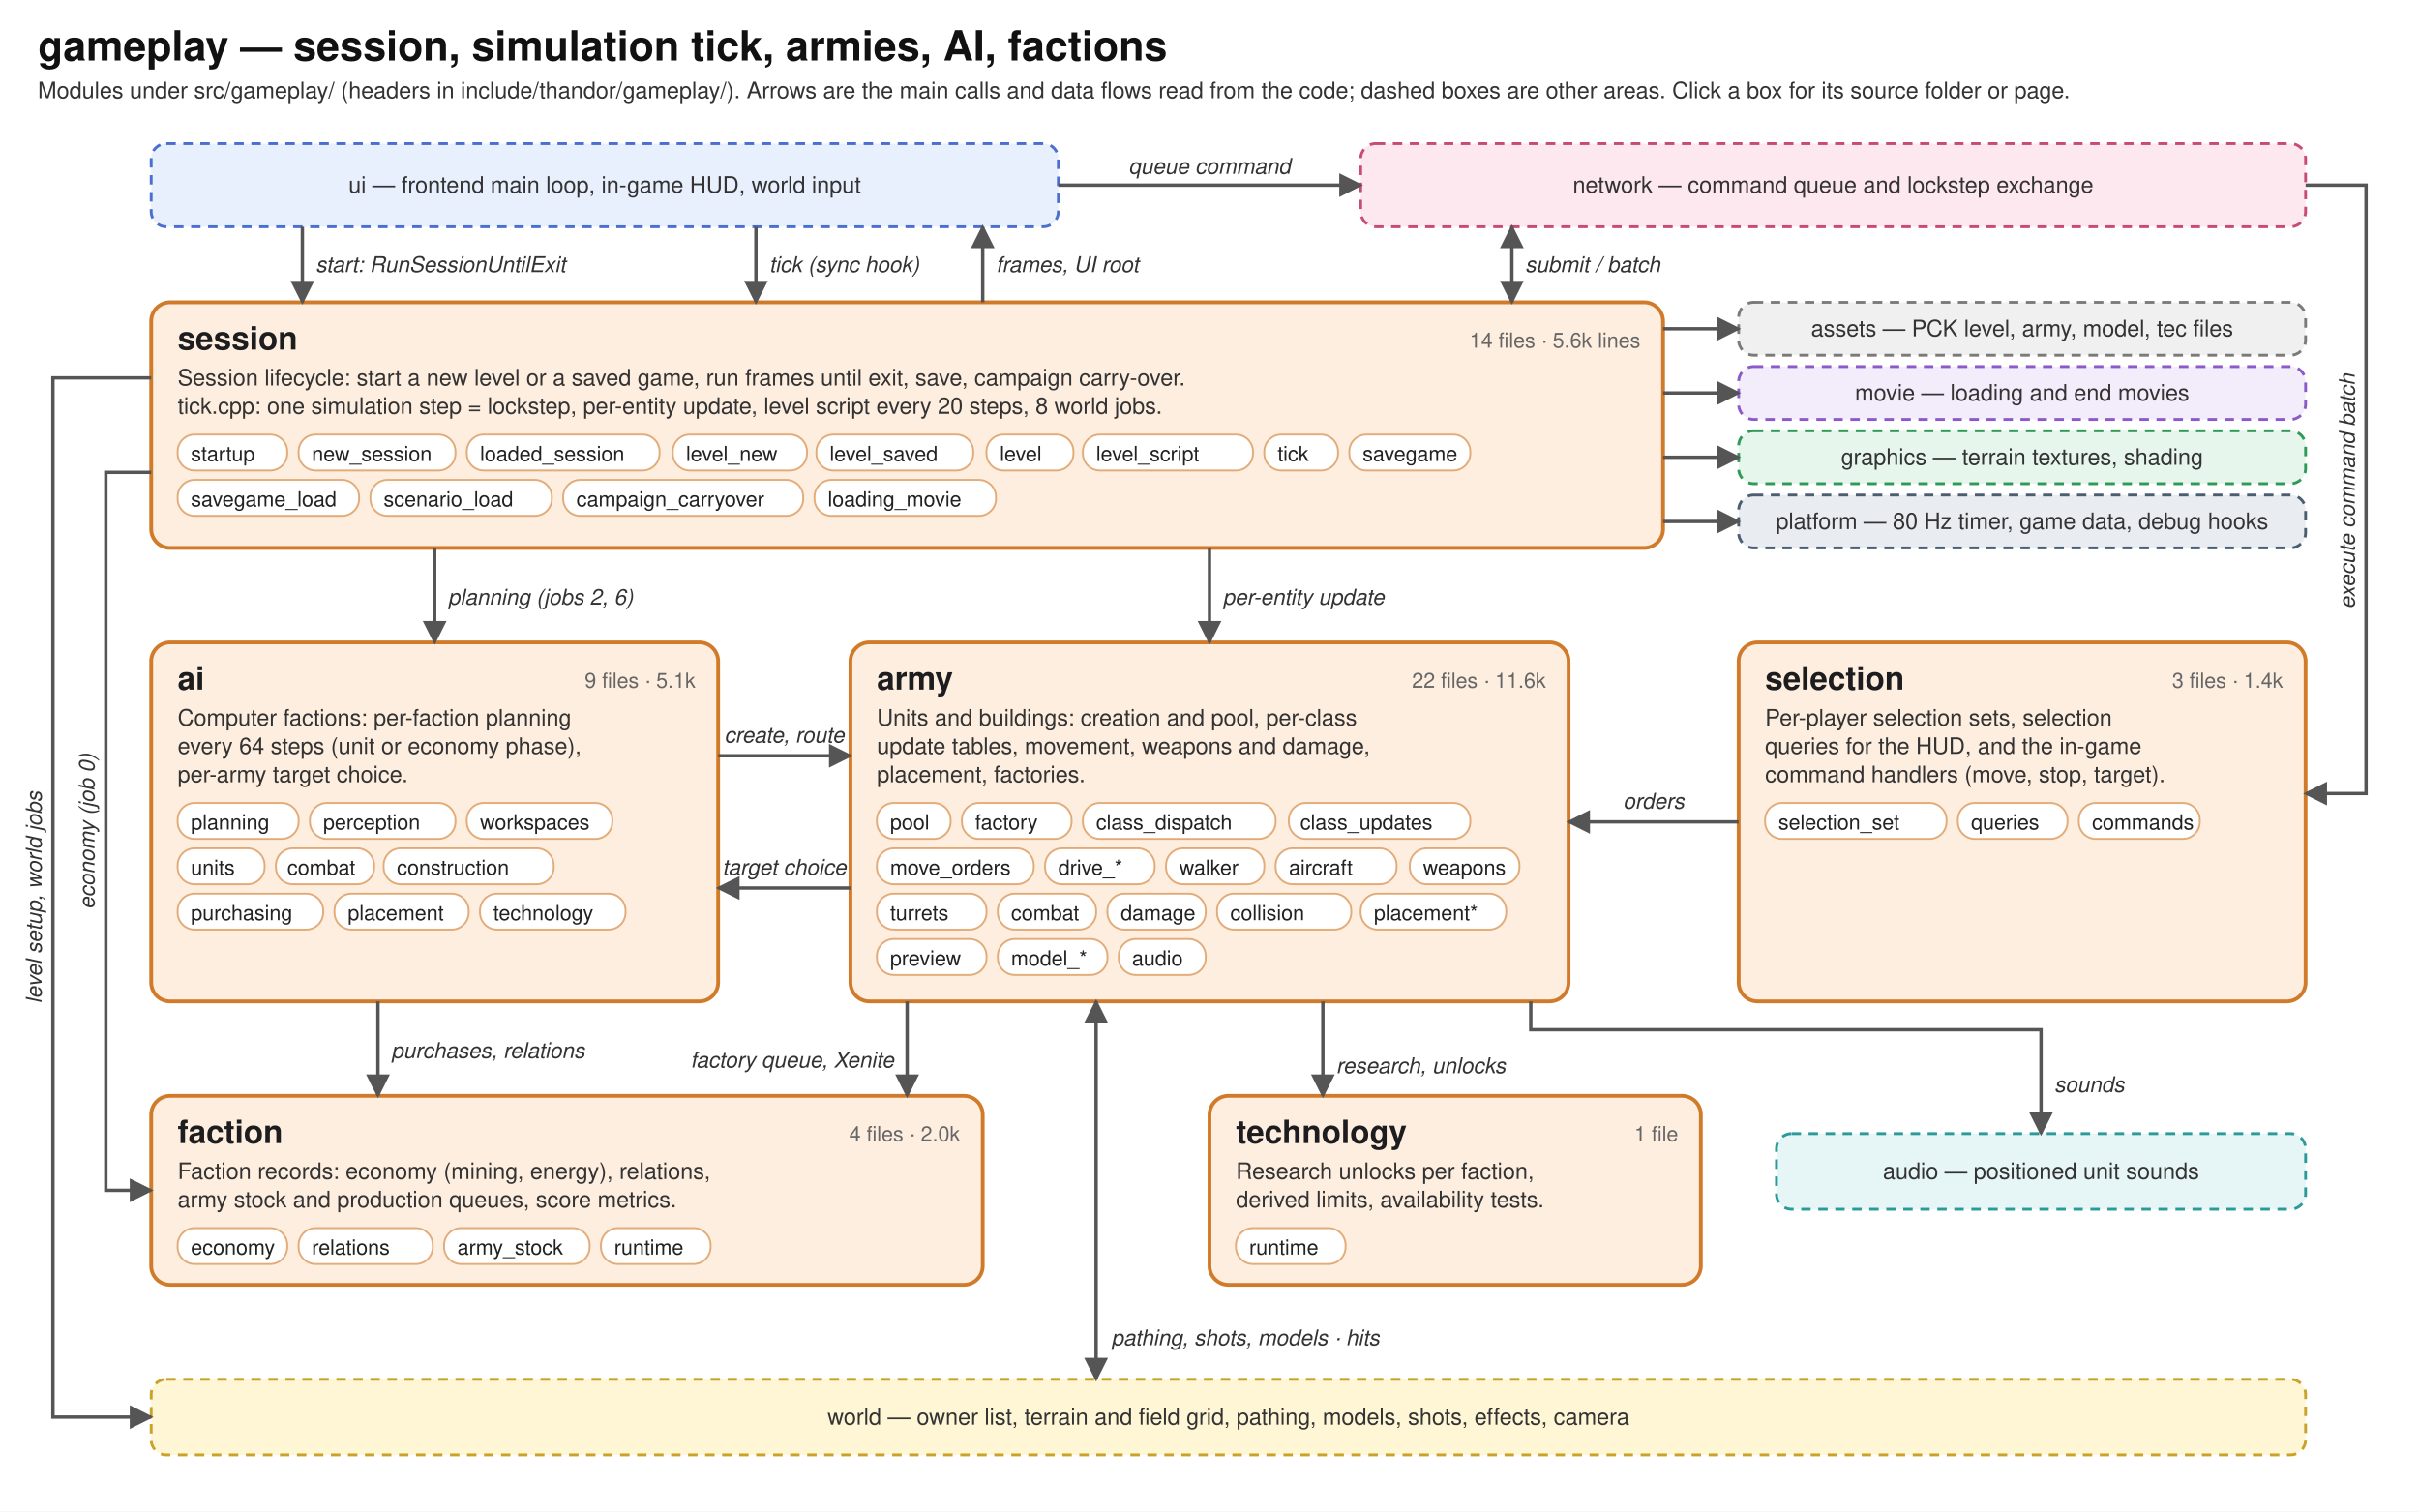
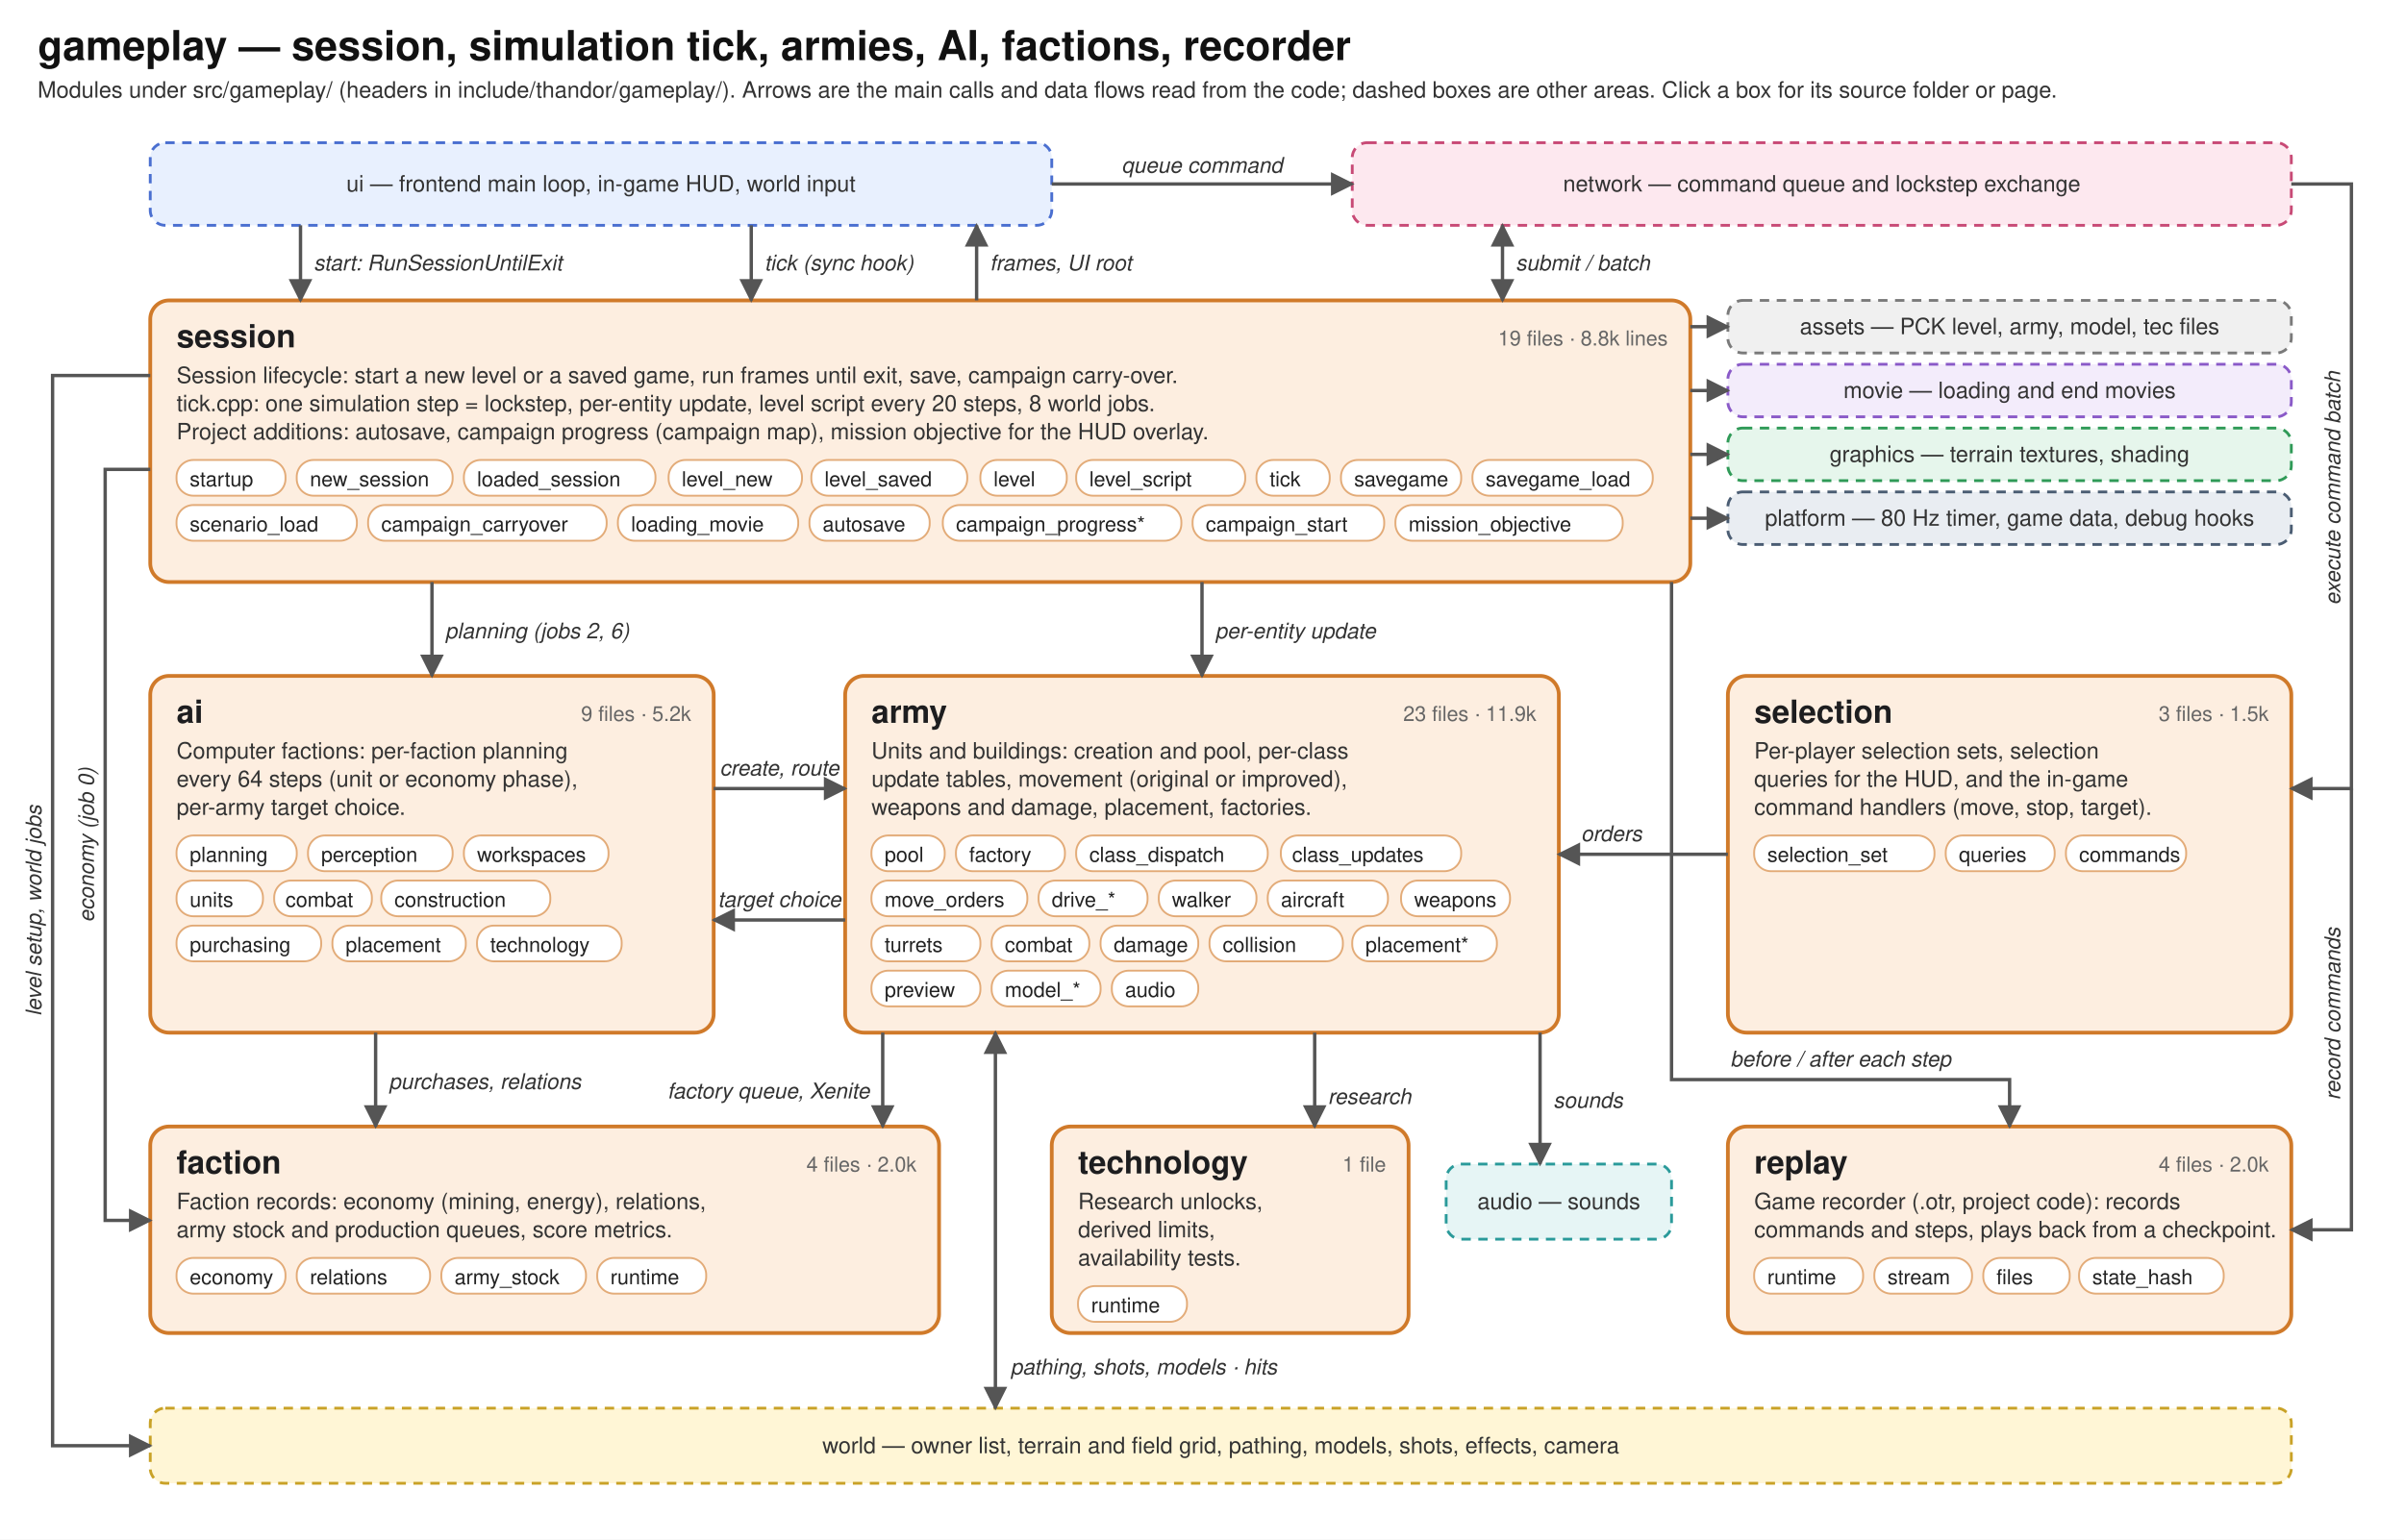
- <svg xmlns="http://www.w3.org/2000/svg" viewBox="0 0 1280 800" width="1280" height="800" font-family="Segoe UI, Helvetica, Arial, sans-serif">
+ <svg xmlns="http://www.w3.org/2000/svg" viewBox="0 0 1280 820" width="1280" height="820" font-family="Segoe UI, Helvetica, Arial, sans-serif">
  <defs>
    <marker id="ar" viewBox="0 0 10 10" refX="9" refY="5" markerWidth="7" markerHeight="7" orient="auto-start-reverse">
      <path d="M0,0 L10,5 L0,10 z" fill="#555" />
    </marker>
    <style>.t{font-size:17px;font-weight:700;fill:#1d1d1f}.d{font-size:12px;fill:#333}.m{font-size:11px;fill:#222}.f{font-size:11px;fill:#666}.l{font-size:11.5px;fill:#333;font-style:italic}.h{font-size:11px;font-weight:700;fill:#888;letter-spacing:1.5px}</style>
  </defs>
-   <rect width="1280" height="800" fill="#fff" />
-   <text x="20" y="32" style="font-size:22px;font-weight:700;fill:#111">gameplay — session, simulation tick, armies, AI, factions</text>
+   <rect width="1280" height="820" fill="#fff" />
+   <text x="20" y="32" style="font-size:22px;font-weight:700;fill:#111">gameplay — session, simulation tick, armies, AI, factions, recorder</text>
  <text x="20" y="52" class="d">Modules under src/gameplay/ (headers in include/thandor/gameplay/). Arrows are the main calls and data flows read from the code; dashed boxes are other areas. Click a box for its source folder or page.</text>
  <a href="../ui/README.md">
    <g>
      <rect x="80" y="76" width="480" height="44" rx="8" fill="#e8f0fe" stroke="#4a6fd0" stroke-width="1.5" stroke-dasharray="5 4" />
      <text x="320.0" y="102.0" class="d" text-anchor="middle">ui — frontend main loop, in-game HUD, world input</text>
    </g>
  </a>
  <a href="../network/README.md">
    <g>
      <rect x="720" y="76" width="500" height="44" rx="8" fill="#fde8ef" stroke="#c84a76" stroke-width="1.5" stroke-dasharray="5 4" />
      <text x="970.0" y="102.0" class="d" text-anchor="middle">network — command queue and lockstep exchange</text>
    </g>
  </a>
  <a href="../assets/README.md">
    <g>
      <rect x="920" y="160" width="300" height="28" rx="8" fill="#f0f0f0" stroke="#7a7a7a" stroke-width="1.5" stroke-dasharray="5 4" />
      <text x="1070.0" y="178.0" class="d" text-anchor="middle">assets — PCK level, army, model, tec files</text>
    </g>
  </a>
  <a href="../movie/README.md">
    <g>
      <rect x="920" y="194" width="300" height="28" rx="8" fill="#f3ecfb" stroke="#8a5ac8" stroke-width="1.5" stroke-dasharray="5 4" />
      <text x="1070.0" y="212.0" class="d" text-anchor="middle">movie — loading and end movies</text>
    </g>
  </a>
  <a href="../graphics/README.md">
    <g>
      <rect x="920" y="228" width="300" height="28" rx="8" fill="#e6f6ec" stroke="#2f9a57" stroke-width="1.5" stroke-dasharray="5 4" />
      <text x="1070.0" y="246.0" class="d" text-anchor="middle">graphics — terrain textures, shading</text>
    </g>
  </a>
  <a href="../platform/README.md">
    <g>
      <rect x="920" y="262" width="300" height="28" rx="8" fill="#e9edf2" stroke="#4b5d73" stroke-width="1.5" stroke-dasharray="5 4" />
      <text x="1070.0" y="280.0" class="d" text-anchor="middle">platform — 80 Hz timer, game data, debug hooks</text>
    </g>
  </a>
  <a href="../../../src/gameplay/session/">
    <g>
-       <rect x="80" y="160" width="800" height="130" rx="10" fill="#fdeee0" stroke="#d07a2a" stroke-width="2" />
+       <rect x="80" y="160" width="820" height="150" rx="10" fill="#fdeee0" stroke="#d07a2a" stroke-width="2" />
      <text x="94" y="185" class="t">session</text>
-       <text x="868" y="184" class="f" text-anchor="end">14 files · 5.6k lines</text>
+       <text x="888" y="184" class="f" text-anchor="end">19 files · 8.8k lines</text>
      <text x="94" y="204" class="d">Session lifecycle: start a new level or a saved game, run frames until exit, save, campaign carry-over.</text>
      <text x="94" y="219" class="d">tick.cpp: one simulation step = lockstep, per-entity update, level script every 20 steps, 8 world jobs.</text>
-       <rect x="94" y="230" width="58" height="19" rx="9" fill="#fff" stroke="#d07a2a" stroke-opacity="0.6" />
-       <text x="101" y="244" class="m">startup</text>
-       <rect x="158" y="230" width="83" height="19" rx="9" fill="#fff" stroke="#d07a2a" stroke-opacity="0.6" />
-       <text x="165" y="244" class="m">new_session</text>
-       <rect x="247" y="230" width="102" height="19" rx="9" fill="#fff" stroke="#d07a2a" stroke-opacity="0.6" />
-       <text x="254" y="244" class="m">loaded_session</text>
-       <rect x="356" y="230" width="71" height="19" rx="9" fill="#fff" stroke="#d07a2a" stroke-opacity="0.6" />
-       <text x="363" y="244" class="m">level_new</text>
-       <rect x="432" y="230" width="83" height="19" rx="9" fill="#fff" stroke="#d07a2a" stroke-opacity="0.6" />
-       <text x="439" y="244" class="m">level_saved</text>
-       <rect x="522" y="230" width="46" height="19" rx="9" fill="#fff" stroke="#d07a2a" stroke-opacity="0.6" />
-       <text x="529" y="244" class="m">level</text>
-       <rect x="573" y="230" width="90" height="19" rx="9" fill="#fff" stroke="#d07a2a" stroke-opacity="0.6" />
-       <text x="580" y="244" class="m">level_script</text>
-       <rect x="669" y="230" width="39" height="19" rx="9" fill="#fff" stroke="#d07a2a" stroke-opacity="0.6" />
-       <text x="676" y="244" class="m">tick</text>
-       <rect x="714" y="230" width="64" height="19" rx="9" fill="#fff" stroke="#d07a2a" stroke-opacity="0.6" />
-       <text x="721" y="244" class="m">savegame</text>
-       <rect x="94" y="254" width="96" height="19" rx="9" fill="#fff" stroke="#d07a2a" stroke-opacity="0.6" />
-       <text x="101" y="268" class="m">savegame_load</text>
-       <rect x="196" y="254" width="96" height="19" rx="9" fill="#fff" stroke="#d07a2a" stroke-opacity="0.6" />
-       <text x="203" y="268" class="m">scenario_load</text>
-       <rect x="298" y="254" width="127" height="19" rx="9" fill="#fff" stroke="#d07a2a" stroke-opacity="0.6" />
-       <text x="305" y="268" class="m">campaign_carryover</text>
-       <rect x="431" y="254" width="96" height="19" rx="9" fill="#fff" stroke="#d07a2a" stroke-opacity="0.6" />
-       <text x="438" y="268" class="m">loading_movie</text>
+       <text x="94" y="234" class="d">Project additions: autosave, campaign progress (campaign map), mission objective for the HUD overlay.</text>
+       <rect x="94" y="245" width="58" height="19" rx="9" fill="#fff" stroke="#d07a2a" stroke-opacity="0.6" />
+       <text x="101" y="259" class="m">startup</text>
+       <rect x="158" y="245" width="83" height="19" rx="9" fill="#fff" stroke="#d07a2a" stroke-opacity="0.6" />
+       <text x="165" y="259" class="m">new_session</text>
+       <rect x="247" y="245" width="102" height="19" rx="9" fill="#fff" stroke="#d07a2a" stroke-opacity="0.6" />
+       <text x="254" y="259" class="m">loaded_session</text>
+       <rect x="356" y="245" width="71" height="19" rx="9" fill="#fff" stroke="#d07a2a" stroke-opacity="0.6" />
+       <text x="363" y="259" class="m">level_new</text>
+       <rect x="432" y="245" width="83" height="19" rx="9" fill="#fff" stroke="#d07a2a" stroke-opacity="0.6" />
+       <text x="439" y="259" class="m">level_saved</text>
+       <rect x="522" y="245" width="46" height="19" rx="9" fill="#fff" stroke="#d07a2a" stroke-opacity="0.6" />
+       <text x="529" y="259" class="m">level</text>
+       <rect x="573" y="245" width="90" height="19" rx="9" fill="#fff" stroke="#d07a2a" stroke-opacity="0.6" />
+       <text x="580" y="259" class="m">level_script</text>
+       <rect x="669" y="245" width="39" height="19" rx="9" fill="#fff" stroke="#d07a2a" stroke-opacity="0.6" />
+       <text x="676" y="259" class="m">tick</text>
+       <rect x="714" y="245" width="64" height="19" rx="9" fill="#fff" stroke="#d07a2a" stroke-opacity="0.6" />
+       <text x="721" y="259" class="m">savegame</text>
+       <rect x="784" y="245" width="96" height="19" rx="9" fill="#fff" stroke="#d07a2a" stroke-opacity="0.6" />
+       <text x="791" y="259" class="m">savegame_load</text>
+       <rect x="94" y="269" width="96" height="19" rx="9" fill="#fff" stroke="#d07a2a" stroke-opacity="0.6" />
+       <text x="101" y="283" class="m">scenario_load</text>
+       <rect x="196" y="269" width="127" height="19" rx="9" fill="#fff" stroke="#d07a2a" stroke-opacity="0.6" />
+       <text x="203" y="283" class="m">campaign_carryover</text>
+       <rect x="329" y="269" width="96" height="19" rx="9" fill="#fff" stroke="#d07a2a" stroke-opacity="0.6" />
+       <text x="336" y="283" class="m">loading_movie</text>
+       <rect x="431" y="269" width="64" height="19" rx="9" fill="#fff" stroke="#d07a2a" stroke-opacity="0.6" />
+       <text x="438" y="283" class="m">autosave</text>
+       <rect x="502" y="269" width="127" height="19" rx="9" fill="#fff" stroke="#d07a2a" stroke-opacity="0.6" />
+       <text x="509" y="283" class="m">campaign_progress*</text>
+       <rect x="635" y="269" width="102" height="19" rx="9" fill="#fff" stroke="#d07a2a" stroke-opacity="0.6" />
+       <text x="642" y="283" class="m">campaign_start</text>
+       <rect x="743" y="269" width="121" height="19" rx="9" fill="#fff" stroke="#d07a2a" stroke-opacity="0.6" />
+       <text x="750" y="283" class="m">mission_objective</text>
    </g>
  </a>
  <a href="../../../src/gameplay/ai/">
    <g>
-       <rect x="80" y="340" width="300" height="190" rx="10" fill="#fdeee0" stroke="#d07a2a" stroke-width="2" />
-       <text x="94" y="365" class="t">ai</text>
-       <text x="368" y="364" class="f" text-anchor="end">9 files · 5.1k</text>
-       <text x="94" y="384" class="d">Computer factions: per-faction planning</text>
-       <text x="94" y="399" class="d">every 64 steps (unit or economy phase),</text>
-       <text x="94" y="414" class="d">per-army target choice.</text>
-       <rect x="94" y="425" width="64" height="19" rx="9" fill="#fff" stroke="#d07a2a" stroke-opacity="0.6" />
-       <text x="101" y="439" class="m">planning</text>
-       <rect x="164" y="425" width="77" height="19" rx="9" fill="#fff" stroke="#d07a2a" stroke-opacity="0.6" />
-       <text x="171" y="439" class="m">perception</text>
-       <rect x="247" y="425" width="77" height="19" rx="9" fill="#fff" stroke="#d07a2a" stroke-opacity="0.6" />
-       <text x="254" y="439" class="m">workspaces</text>
-       <rect x="94" y="449" width="46" height="19" rx="9" fill="#fff" stroke="#d07a2a" stroke-opacity="0.6" />
-       <text x="101" y="463" class="m">units</text>
-       <rect x="146" y="449" width="52" height="19" rx="9" fill="#fff" stroke="#d07a2a" stroke-opacity="0.6" />
-       <text x="152" y="463" class="m">combat</text>
-       <rect x="203" y="449" width="90" height="19" rx="9" fill="#fff" stroke="#d07a2a" stroke-opacity="0.6" />
-       <text x="210" y="463" class="m">construction</text>
-       <rect x="94" y="473" width="77" height="19" rx="9" fill="#fff" stroke="#d07a2a" stroke-opacity="0.6" />
-       <text x="101" y="487" class="m">purchasing</text>
-       <rect x="177" y="473" width="71" height="19" rx="9" fill="#fff" stroke="#d07a2a" stroke-opacity="0.6" />
-       <text x="184" y="487" class="m">placement</text>
-       <rect x="254" y="473" width="77" height="19" rx="9" fill="#fff" stroke="#d07a2a" stroke-opacity="0.6" />
-       <text x="261" y="487" class="m">technology</text>
+       <rect x="80" y="360" width="300" height="190" rx="10" fill="#fdeee0" stroke="#d07a2a" stroke-width="2" />
+       <text x="94" y="385" class="t">ai</text>
+       <text x="368" y="384" class="f" text-anchor="end">9 files · 5.2k</text>
+       <text x="94" y="404" class="d">Computer factions: per-faction planning</text>
+       <text x="94" y="419" class="d">every 64 steps (unit or economy phase),</text>
+       <text x="94" y="434" class="d">per-army target choice.</text>
+       <rect x="94" y="445" width="64" height="19" rx="9" fill="#fff" stroke="#d07a2a" stroke-opacity="0.6" />
+       <text x="101" y="459" class="m">planning</text>
+       <rect x="164" y="445" width="77" height="19" rx="9" fill="#fff" stroke="#d07a2a" stroke-opacity="0.6" />
+       <text x="171" y="459" class="m">perception</text>
+       <rect x="247" y="445" width="77" height="19" rx="9" fill="#fff" stroke="#d07a2a" stroke-opacity="0.6" />
+       <text x="254" y="459" class="m">workspaces</text>
+       <rect x="94" y="469" width="46" height="19" rx="9" fill="#fff" stroke="#d07a2a" stroke-opacity="0.6" />
+       <text x="101" y="483" class="m">units</text>
+       <rect x="146" y="469" width="52" height="19" rx="9" fill="#fff" stroke="#d07a2a" stroke-opacity="0.6" />
+       <text x="152" y="483" class="m">combat</text>
+       <rect x="203" y="469" width="90" height="19" rx="9" fill="#fff" stroke="#d07a2a" stroke-opacity="0.6" />
+       <text x="210" y="483" class="m">construction</text>
+       <rect x="94" y="493" width="77" height="19" rx="9" fill="#fff" stroke="#d07a2a" stroke-opacity="0.6" />
+       <text x="101" y="507" class="m">purchasing</text>
+       <rect x="177" y="493" width="71" height="19" rx="9" fill="#fff" stroke="#d07a2a" stroke-opacity="0.6" />
+       <text x="184" y="507" class="m">placement</text>
+       <rect x="254" y="493" width="77" height="19" rx="9" fill="#fff" stroke="#d07a2a" stroke-opacity="0.6" />
+       <text x="261" y="507" class="m">technology</text>
    </g>
  </a>
  <a href="../../../src/gameplay/army/">
    <g>
-       <rect x="450" y="340" width="380" height="190" rx="10" fill="#fdeee0" stroke="#d07a2a" stroke-width="2" />
-       <text x="464" y="365" class="t">army</text>
-       <text x="818" y="364" class="f" text-anchor="end">22 files · 11.6k</text>
-       <text x="464" y="384" class="d">Units and buildings: creation and pool, per-class</text>
-       <text x="464" y="399" class="d">update tables, movement, weapons and damage,</text>
-       <text x="464" y="414" class="d">placement, factories.</text>
-       <rect x="464" y="425" width="39" height="19" rx="9" fill="#fff" stroke="#d07a2a" stroke-opacity="0.6" />
-       <text x="471" y="439" class="m">pool</text>
-       <rect x="509" y="425" width="58" height="19" rx="9" fill="#fff" stroke="#d07a2a" stroke-opacity="0.6" />
-       <text x="516" y="439" class="m">factory</text>
-       <rect x="573" y="425" width="102" height="19" rx="9" fill="#fff" stroke="#d07a2a" stroke-opacity="0.6" />
-       <text x="580" y="439" class="m">class_dispatch</text>
-       <rect x="682" y="425" width="96" height="19" rx="9" fill="#fff" stroke="#d07a2a" stroke-opacity="0.6" />
-       <text x="688" y="439" class="m">class_updates</text>
-       <rect x="464" y="449" width="83" height="19" rx="9" fill="#fff" stroke="#d07a2a" stroke-opacity="0.6" />
-       <text x="471" y="463" class="m">move_orders</text>
-       <rect x="553" y="449" width="58" height="19" rx="9" fill="#fff" stroke="#d07a2a" stroke-opacity="0.6" />
-       <text x="560" y="463" class="m">drive_*</text>
-       <rect x="617" y="449" width="52" height="19" rx="9" fill="#fff" stroke="#d07a2a" stroke-opacity="0.6" />
-       <text x="624" y="463" class="m">walker</text>
-       <rect x="675" y="449" width="64" height="19" rx="9" fill="#fff" stroke="#d07a2a" stroke-opacity="0.6" />
-       <text x="682" y="463" class="m">aircraft</text>
-       <rect x="746" y="449" width="58" height="19" rx="9" fill="#fff" stroke="#d07a2a" stroke-opacity="0.6" />
-       <text x="753" y="463" class="m">weapons</text>
-       <rect x="464" y="473" width="58" height="19" rx="9" fill="#fff" stroke="#d07a2a" stroke-opacity="0.6" />
-       <text x="471" y="487" class="m">turrets</text>
-       <rect x="528" y="473" width="52" height="19" rx="9" fill="#fff" stroke="#d07a2a" stroke-opacity="0.6" />
-       <text x="535" y="487" class="m">combat</text>
-       <rect x="586" y="473" width="52" height="19" rx="9" fill="#fff" stroke="#d07a2a" stroke-opacity="0.6" />
-       <text x="593" y="487" class="m">damage</text>
-       <rect x="644" y="473" width="71" height="19" rx="9" fill="#fff" stroke="#d07a2a" stroke-opacity="0.6" />
-       <text x="651" y="487" class="m">collision</text>
-       <rect x="720" y="473" width="77" height="19" rx="9" fill="#fff" stroke="#d07a2a" stroke-opacity="0.6" />
-       <text x="727" y="487" class="m">placement*</text>
-       <rect x="464" y="497" width="58" height="19" rx="9" fill="#fff" stroke="#d07a2a" stroke-opacity="0.6" />
-       <text x="471" y="511" class="m">preview</text>
-       <rect x="528" y="497" width="58" height="19" rx="9" fill="#fff" stroke="#d07a2a" stroke-opacity="0.6" />
-       <text x="535" y="511" class="m">model_*</text>
-       <rect x="592" y="497" width="46" height="19" rx="9" fill="#fff" stroke="#d07a2a" stroke-opacity="0.6" />
-       <text x="599" y="511" class="m">audio</text>
+       <rect x="450" y="360" width="380" height="190" rx="10" fill="#fdeee0" stroke="#d07a2a" stroke-width="2" />
+       <text x="464" y="385" class="t">army</text>
+       <text x="818" y="384" class="f" text-anchor="end">23 files · 11.9k</text>
+       <text x="464" y="404" class="d">Units and buildings: creation and pool, per-class</text>
+       <text x="464" y="419" class="d">update tables, movement (original or improved),</text>
+       <text x="464" y="434" class="d">weapons and damage, placement, factories.</text>
+       <rect x="464" y="445" width="39" height="19" rx="9" fill="#fff" stroke="#d07a2a" stroke-opacity="0.6" />
+       <text x="471" y="459" class="m">pool</text>
+       <rect x="509" y="445" width="58" height="19" rx="9" fill="#fff" stroke="#d07a2a" stroke-opacity="0.6" />
+       <text x="516" y="459" class="m">factory</text>
+       <rect x="573" y="445" width="102" height="19" rx="9" fill="#fff" stroke="#d07a2a" stroke-opacity="0.6" />
+       <text x="580" y="459" class="m">class_dispatch</text>
+       <rect x="682" y="445" width="96" height="19" rx="9" fill="#fff" stroke="#d07a2a" stroke-opacity="0.6" />
+       <text x="688" y="459" class="m">class_updates</text>
+       <rect x="464" y="469" width="83" height="19" rx="9" fill="#fff" stroke="#d07a2a" stroke-opacity="0.6" />
+       <text x="471" y="483" class="m">move_orders</text>
+       <rect x="553" y="469" width="58" height="19" rx="9" fill="#fff" stroke="#d07a2a" stroke-opacity="0.6" />
+       <text x="560" y="483" class="m">drive_*</text>
+       <rect x="617" y="469" width="52" height="19" rx="9" fill="#fff" stroke="#d07a2a" stroke-opacity="0.6" />
+       <text x="624" y="483" class="m">walker</text>
+       <rect x="675" y="469" width="64" height="19" rx="9" fill="#fff" stroke="#d07a2a" stroke-opacity="0.6" />
+       <text x="682" y="483" class="m">aircraft</text>
+       <rect x="746" y="469" width="58" height="19" rx="9" fill="#fff" stroke="#d07a2a" stroke-opacity="0.6" />
+       <text x="753" y="483" class="m">weapons</text>
+       <rect x="464" y="493" width="58" height="19" rx="9" fill="#fff" stroke="#d07a2a" stroke-opacity="0.6" />
+       <text x="471" y="507" class="m">turrets</text>
+       <rect x="528" y="493" width="52" height="19" rx="9" fill="#fff" stroke="#d07a2a" stroke-opacity="0.6" />
+       <text x="535" y="507" class="m">combat</text>
+       <rect x="586" y="493" width="52" height="19" rx="9" fill="#fff" stroke="#d07a2a" stroke-opacity="0.6" />
+       <text x="593" y="507" class="m">damage</text>
+       <rect x="644" y="493" width="71" height="19" rx="9" fill="#fff" stroke="#d07a2a" stroke-opacity="0.6" />
+       <text x="651" y="507" class="m">collision</text>
+       <rect x="720" y="493" width="77" height="19" rx="9" fill="#fff" stroke="#d07a2a" stroke-opacity="0.6" />
+       <text x="727" y="507" class="m">placement*</text>
+       <rect x="464" y="517" width="58" height="19" rx="9" fill="#fff" stroke="#d07a2a" stroke-opacity="0.6" />
+       <text x="471" y="531" class="m">preview</text>
+       <rect x="528" y="517" width="58" height="19" rx="9" fill="#fff" stroke="#d07a2a" stroke-opacity="0.6" />
+       <text x="535" y="531" class="m">model_*</text>
+       <rect x="592" y="517" width="46" height="19" rx="9" fill="#fff" stroke="#d07a2a" stroke-opacity="0.6" />
+       <text x="599" y="531" class="m">audio</text>
    </g>
  </a>
  <a href="../../../src/gameplay/selection/">
    <g>
-       <rect x="920" y="340" width="300" height="190" rx="10" fill="#fdeee0" stroke="#d07a2a" stroke-width="2" />
-       <text x="934" y="365" class="t">selection</text>
-       <text x="1208" y="364" class="f" text-anchor="end">3 files · 1.4k</text>
-       <text x="934" y="384" class="d">Per-player selection sets, selection</text>
-       <text x="934" y="399" class="d">queries for the HUD, and the in-game</text>
-       <text x="934" y="414" class="d">command handlers (move, stop, target).</text>
-       <rect x="934" y="425" width="96" height="19" rx="9" fill="#fff" stroke="#d07a2a" stroke-opacity="0.6" />
-       <text x="941" y="439" class="m">selection_set</text>
-       <rect x="1036" y="425" width="58" height="19" rx="9" fill="#fff" stroke="#d07a2a" stroke-opacity="0.6" />
-       <text x="1043" y="439" class="m">queries</text>
-       <rect x="1100" y="425" width="64" height="19" rx="9" fill="#fff" stroke="#d07a2a" stroke-opacity="0.6" />
-       <text x="1107" y="439" class="m">commands</text>
+       <rect x="920" y="360" width="300" height="190" rx="10" fill="#fdeee0" stroke="#d07a2a" stroke-width="2" />
+       <text x="934" y="385" class="t">selection</text>
+       <text x="1208" y="384" class="f" text-anchor="end">3 files · 1.5k</text>
+       <text x="934" y="404" class="d">Per-player selection sets, selection</text>
+       <text x="934" y="419" class="d">queries for the HUD, and the in-game</text>
+       <text x="934" y="434" class="d">command handlers (move, stop, target).</text>
+       <rect x="934" y="445" width="96" height="19" rx="9" fill="#fff" stroke="#d07a2a" stroke-opacity="0.6" />
+       <text x="941" y="459" class="m">selection_set</text>
+       <rect x="1036" y="445" width="58" height="19" rx="9" fill="#fff" stroke="#d07a2a" stroke-opacity="0.6" />
+       <text x="1043" y="459" class="m">queries</text>
+       <rect x="1100" y="445" width="64" height="19" rx="9" fill="#fff" stroke="#d07a2a" stroke-opacity="0.6" />
+       <text x="1107" y="459" class="m">commands</text>
    </g>
  </a>
  <a href="../../../src/gameplay/faction/">
    <g>
-       <rect x="80" y="580" width="440" height="100" rx="10" fill="#fdeee0" stroke="#d07a2a" stroke-width="2" />
-       <text x="94" y="605" class="t">faction</text>
-       <text x="508" y="604" class="f" text-anchor="end">4 files · 2.0k</text>
-       <text x="94" y="624" class="d">Faction records: economy (mining, energy), relations,</text>
-       <text x="94" y="639" class="d">army stock and production queues, score metrics.</text>
-       <rect x="94" y="650" width="58" height="19" rx="9" fill="#fff" stroke="#d07a2a" stroke-opacity="0.6" />
-       <text x="101" y="664" class="m">economy</text>
-       <rect x="158" y="650" width="71" height="19" rx="9" fill="#fff" stroke="#d07a2a" stroke-opacity="0.6" />
-       <text x="165" y="664" class="m">relations</text>
-       <rect x="235" y="650" width="77" height="19" rx="9" fill="#fff" stroke="#d07a2a" stroke-opacity="0.6" />
-       <text x="242" y="664" class="m">army_stock</text>
-       <rect x="318" y="650" width="58" height="19" rx="9" fill="#fff" stroke="#d07a2a" stroke-opacity="0.6" />
-       <text x="325" y="664" class="m">runtime</text>
+       <rect x="80" y="600" width="420" height="110" rx="10" fill="#fdeee0" stroke="#d07a2a" stroke-width="2" />
+       <text x="94" y="625" class="t">faction</text>
+       <text x="488" y="624" class="f" text-anchor="end">4 files · 2.0k</text>
+       <text x="94" y="644" class="d">Faction records: economy (mining, energy), relations,</text>
+       <text x="94" y="659" class="d">army stock and production queues, score metrics.</text>
+       <rect x="94" y="670" width="58" height="19" rx="9" fill="#fff" stroke="#d07a2a" stroke-opacity="0.6" />
+       <text x="101" y="684" class="m">economy</text>
+       <rect x="158" y="670" width="71" height="19" rx="9" fill="#fff" stroke="#d07a2a" stroke-opacity="0.6" />
+       <text x="165" y="684" class="m">relations</text>
+       <rect x="235" y="670" width="77" height="19" rx="9" fill="#fff" stroke="#d07a2a" stroke-opacity="0.6" />
+       <text x="242" y="684" class="m">army_stock</text>
+       <rect x="318" y="670" width="58" height="19" rx="9" fill="#fff" stroke="#d07a2a" stroke-opacity="0.6" />
+       <text x="325" y="684" class="m">runtime</text>
    </g>
  </a>
  <a href="../../../src/gameplay/technology/">
    <g>
-       <rect x="640" y="580" width="260" height="100" rx="10" fill="#fdeee0" stroke="#d07a2a" stroke-width="2" />
-       <text x="654" y="605" class="t">technology</text>
-       <text x="888" y="604" class="f" text-anchor="end">1 file</text>
-       <text x="654" y="624" class="d">Research unlocks per faction,</text>
-       <text x="654" y="639" class="d">derived limits, availability tests.</text>
-       <rect x="654" y="650" width="58" height="19" rx="9" fill="#fff" stroke="#d07a2a" stroke-opacity="0.6" />
-       <text x="661" y="664" class="m">runtime</text>
+       <rect x="560" y="600" width="190" height="110" rx="10" fill="#fdeee0" stroke="#d07a2a" stroke-width="2" />
+       <text x="574" y="625" class="t">technology</text>
+       <text x="738" y="624" class="f" text-anchor="end">1 file</text>
+       <text x="574" y="644" class="d">Research unlocks,</text>
+       <text x="574" y="659" class="d">derived limits,</text>
+       <text x="574" y="674" class="d">availability tests.</text>
+       <rect x="574" y="685" width="58" height="19" rx="9" fill="#fff" stroke="#d07a2a" stroke-opacity="0.6" />
+       <text x="581" y="699" class="m">runtime</text>
    </g>
  </a>
  <a href="../audio/README.md">
    <g>
-       <rect x="940" y="600" width="280" height="40" rx="8" fill="#e6f5f5" stroke="#2a9a9a" stroke-width="1.5" stroke-dasharray="5 4" />
-       <text x="1080.0" y="624.0" class="d" text-anchor="middle">audio — positioned unit sounds</text>
+       <rect x="770" y="620" width="120" height="40" rx="8" fill="#e6f5f5" stroke="#2a9a9a" stroke-width="1.5" stroke-dasharray="5 4" />
+       <text x="830.0" y="644.0" class="d" text-anchor="middle">audio — sounds</text>
+     </g>
+   </a>
+   <a href="../../../src/gameplay/replay/">
+     <g>
+       <rect x="920" y="600" width="300" height="110" rx="10" fill="#fdeee0" stroke="#d07a2a" stroke-width="2" />
+       <text x="934" y="625" class="t">replay</text>
+       <text x="1208" y="624" class="f" text-anchor="end">4 files · 2.0k</text>
+       <text x="934" y="644" class="d">Game recorder (.otr, project code): records</text>
+       <text x="934" y="659" class="d">commands and steps, plays back from a checkpoint.</text>
+       <rect x="934" y="670" width="58" height="19" rx="9" fill="#fff" stroke="#d07a2a" stroke-opacity="0.6" />
+       <text x="941" y="684" class="m">runtime</text>
+       <rect x="998" y="670" width="52" height="19" rx="9" fill="#fff" stroke="#d07a2a" stroke-opacity="0.6" />
+       <text x="1005" y="684" class="m">stream</text>
+       <rect x="1056" y="670" width="46" height="19" rx="9" fill="#fff" stroke="#d07a2a" stroke-opacity="0.6" />
+       <text x="1063" y="684" class="m">files</text>
+       <rect x="1107" y="670" width="77" height="19" rx="9" fill="#fff" stroke="#d07a2a" stroke-opacity="0.6" />
+       <text x="1114" y="684" class="m">state_hash</text>
    </g>
  </a>
  <a href="../world/README.md">
    <g>
-       <rect x="80" y="730" width="1140" height="40" rx="8" fill="#fff6d6" stroke="#c9a227" stroke-width="1.5" stroke-dasharray="5 4" />
-       <text x="650.0" y="754.0" class="d" text-anchor="middle">world — owner list, terrain and field grid, pathing, models, shots, effects, camera</text>
+       <rect x="80" y="750" width="1140" height="40" rx="8" fill="#fff6d6" stroke="#c9a227" stroke-width="1.5" stroke-dasharray="5 4" />
+       <text x="650.0" y="774.0" class="d" text-anchor="middle">world — owner list, terrain and field grid, pathing, models, shots, effects, camera</text>
    </g>
  </a>
  <path d="M160,120 L160,160" stroke="#555" stroke-width="1.8" fill="none" marker-end="url(#ar)" />
  <text x="167" y="144" class="l" text-anchor="start">start: RunSessionUntilExit</text>
  <path d="M400,120 L400,160" stroke="#555" stroke-width="1.8" fill="none" marker-end="url(#ar)" />
  <text x="407" y="144" class="l" text-anchor="start">tick (sync hook)</text>
  <path d="M520,160 L520,120" stroke="#555" stroke-width="1.8" fill="none" marker-end="url(#ar)" />
  <text x="527" y="144" class="l" text-anchor="start">frames, UI root</text>
  <path d="M560,98 L720,98" stroke="#555" stroke-width="1.8" fill="none" marker-end="url(#ar)" />
  <text x="640" y="92" class="l" text-anchor="middle">queue command</text>
  <path d="M800,160 L800,120" stroke="#555" stroke-width="1.8" fill="none" marker-end="url(#ar)" marker-start="url(#ar)" />
  <text x="807" y="144" class="l" text-anchor="start">submit / batch</text>
  <path d="M1220,98 L1252,98 L1252,420 L1220,420" stroke="#555" stroke-width="1.8" fill="none" marker-end="url(#ar)" />
  <text x="1246" y="260" class="l" text-anchor="middle" transform="rotate(-90 1246 260)">execute command batch</text>
-   <path d="M880,174 L920,174" stroke="#555" stroke-width="1.8" fill="none" marker-end="url(#ar)" />
-   <path d="M880,208 L920,208" stroke="#555" stroke-width="1.8" fill="none" marker-end="url(#ar)" />
-   <path d="M880,242 L920,242" stroke="#555" stroke-width="1.8" fill="none" marker-end="url(#ar)" />
-   <path d="M880,276 L920,276" stroke="#555" stroke-width="1.8" fill="none" marker-end="url(#ar)" />
-   <path d="M230,290 L230,340" stroke="#555" stroke-width="1.8" fill="none" marker-end="url(#ar)" />
-   <text x="237" y="320" class="l" text-anchor="start">planning (jobs 2, 6)</text>
-   <path d="M640,290 L640,340" stroke="#555" stroke-width="1.8" fill="none" marker-end="url(#ar)" />
-   <text x="647" y="320" class="l" text-anchor="start">per-entity update</text>
-   <path d="M80,250 L56,250 L56,630 L80,630" stroke="#555" stroke-width="1.8" fill="none" marker-end="url(#ar)" />
-   <text x="50" y="440" class="l" text-anchor="middle" transform="rotate(-90 50 440)">economy (job 0)</text>
-   <path d="M80,200 L28,200 L28,750 L80,750" stroke="#555" stroke-width="1.8" fill="none" marker-end="url(#ar)" />
-   <text x="22" y="475" class="l" text-anchor="middle" transform="rotate(-90 22 475)">level setup, world jobs</text>
-   <path d="M380,400 L450,400" stroke="#555" stroke-width="1.8" fill="none" marker-end="url(#ar)" />
-   <text x="415" y="393" class="l" text-anchor="middle">create, route</text>
-   <path d="M450,470 L380,470" stroke="#555" stroke-width="1.8" fill="none" marker-end="url(#ar)" />
-   <text x="415" y="463" class="l" text-anchor="middle">target choice</text>
-   <path d="M920,435 L830,435" stroke="#555" stroke-width="1.8" fill="none" marker-end="url(#ar)" />
-   <text x="875" y="428" class="l" text-anchor="middle">orders</text>
-   <path d="M200,530 L200,580" stroke="#555" stroke-width="1.8" fill="none" marker-end="url(#ar)" />
-   <text x="207" y="560" class="l" text-anchor="start">purchases, relations</text>
-   <path d="M480,530 L480,580" stroke="#555" stroke-width="1.8" fill="none" marker-end="url(#ar)" />
-   <text x="473" y="565" class="l" text-anchor="end">factory queue, Xenite</text>
-   <path d="M700,530 L700,580" stroke="#555" stroke-width="1.8" fill="none" marker-end="url(#ar)" />
-   <text x="707" y="568" class="l" text-anchor="start">research, unlocks</text>
-   <path d="M810,530 L810,545 L1080,545 L1080,600" stroke="#555" stroke-width="1.8" fill="none" marker-end="url(#ar)" />
-   <text x="1087" y="578" class="l" text-anchor="start">sounds</text>
-   <path d="M580,530 L580,730" stroke="#555" stroke-width="1.8" fill="none" marker-end="url(#ar)" marker-start="url(#ar)" />
-   <text x="588" y="712" class="l" text-anchor="start">pathing, shots, models · hits</text>
+   <path d="M900,174 L920,174" stroke="#555" stroke-width="1.8" fill="none" marker-end="url(#ar)" />
+   <path d="M900,208 L920,208" stroke="#555" stroke-width="1.8" fill="none" marker-end="url(#ar)" />
+   <path d="M900,242 L920,242" stroke="#555" stroke-width="1.8" fill="none" marker-end="url(#ar)" />
+   <path d="M900,276 L920,276" stroke="#555" stroke-width="1.8" fill="none" marker-end="url(#ar)" />
+   <path d="M230,310 L230,360" stroke="#555" stroke-width="1.8" fill="none" marker-end="url(#ar)" />
+   <text x="237" y="340" class="l" text-anchor="start">planning (jobs 2, 6)</text>
+   <path d="M640,310 L640,360" stroke="#555" stroke-width="1.8" fill="none" marker-end="url(#ar)" />
+   <text x="647" y="340" class="l" text-anchor="start">per-entity update</text>
+   <path d="M80,250 L56,250 L56,650 L80,650" stroke="#555" stroke-width="1.8" fill="none" marker-end="url(#ar)" />
+   <text x="50" y="450" class="l" text-anchor="middle" transform="rotate(-90 50 450)">economy (job 0)</text>
+   <path d="M80,200 L28,200 L28,770 L80,770" stroke="#555" stroke-width="1.8" fill="none" marker-end="url(#ar)" />
+   <text x="22" y="485" class="l" text-anchor="middle" transform="rotate(-90 22 485)">level setup, world jobs</text>
+   <path d="M890,310 L890,575 L1070,575 L1070,600" stroke="#555" stroke-width="1.8" fill="none" marker-end="url(#ar)" />
+   <text x="980" y="568" class="l" text-anchor="middle">before / after each step</text>
+   <path d="M380,420 L450,420" stroke="#555" stroke-width="1.8" fill="none" marker-end="url(#ar)" />
+   <text x="415" y="413" class="l" text-anchor="middle">create, route</text>
+   <path d="M450,490 L380,490" stroke="#555" stroke-width="1.8" fill="none" marker-end="url(#ar)" />
+   <text x="415" y="483" class="l" text-anchor="middle">target choice</text>
+   <path d="M920,455 L830,455" stroke="#555" stroke-width="1.8" fill="none" marker-end="url(#ar)" />
+   <text x="858" y="448" class="l" text-anchor="middle">orders</text>
+   <path d="M1252,420 L1252,655 L1220,655" stroke="#555" stroke-width="1.8" fill="none" marker-end="url(#ar)" />
+   <text x="1246" y="540" class="l" text-anchor="middle" transform="rotate(-90 1246 540)">record commands</text>
+   <path d="M200,550 L200,600" stroke="#555" stroke-width="1.8" fill="none" marker-end="url(#ar)" />
+   <text x="207" y="580" class="l" text-anchor="start">purchases, relations</text>
+   <path d="M470,550 L470,600" stroke="#555" stroke-width="1.8" fill="none" marker-end="url(#ar)" />
+   <text x="463" y="585" class="l" text-anchor="end">factory queue, Xenite</text>
+   <path d="M700,550 L700,600" stroke="#555" stroke-width="1.8" fill="none" marker-end="url(#ar)" />
+   <text x="707" y="588" class="l" text-anchor="start">research</text>
+   <path d="M820,550 L820,620" stroke="#555" stroke-width="1.8" fill="none" marker-end="url(#ar)" />
+   <text x="827" y="590" class="l" text-anchor="start">sounds</text>
+   <path d="M530,550 L530,750" stroke="#555" stroke-width="1.8" fill="none" marker-end="url(#ar)" marker-start="url(#ar)" />
+   <text x="538" y="732" class="l" text-anchor="start">pathing, shots, models · hits</text>
</svg>
